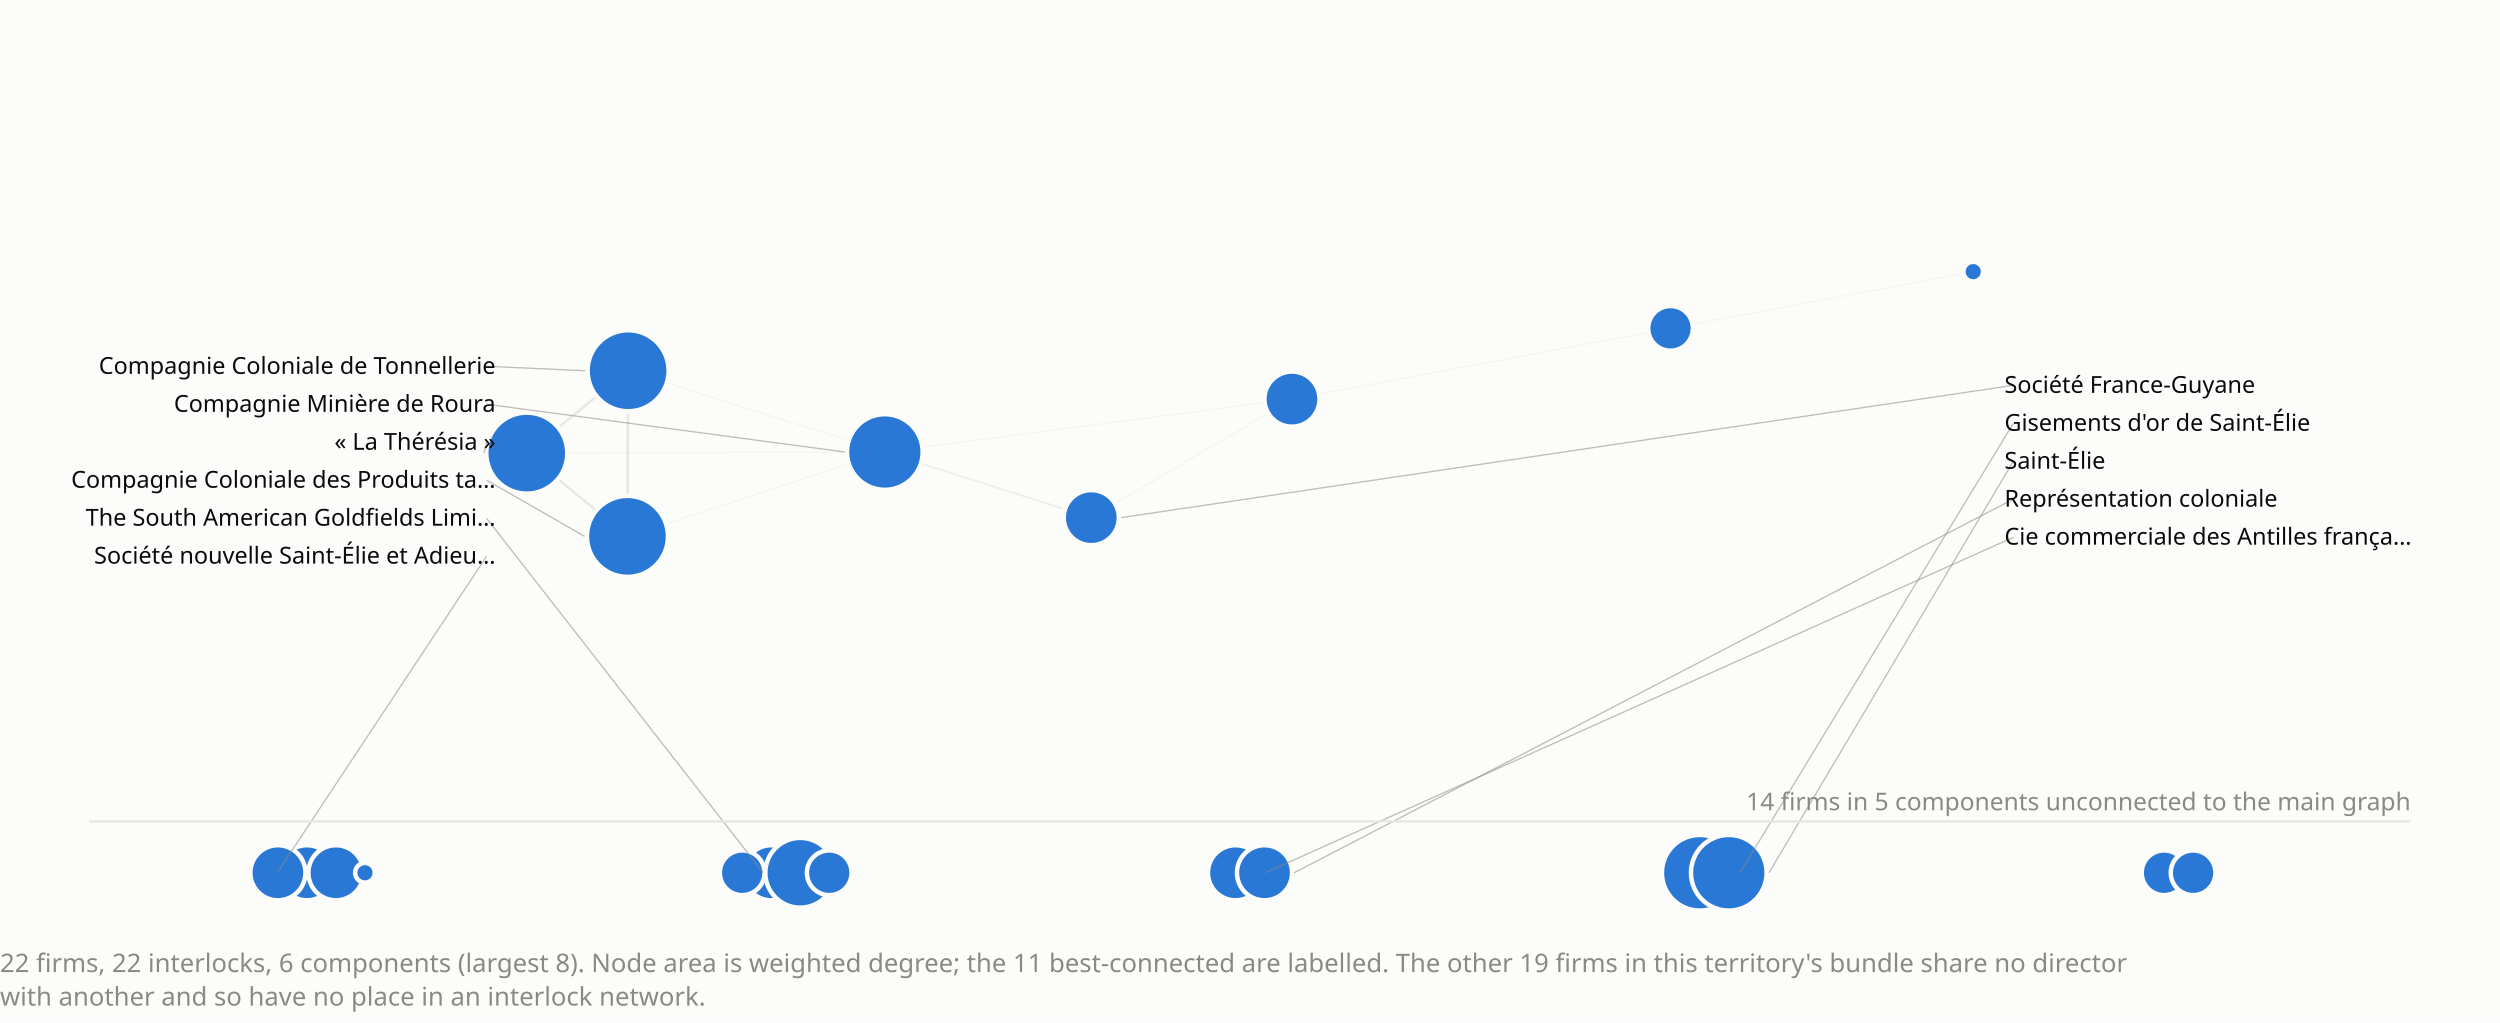
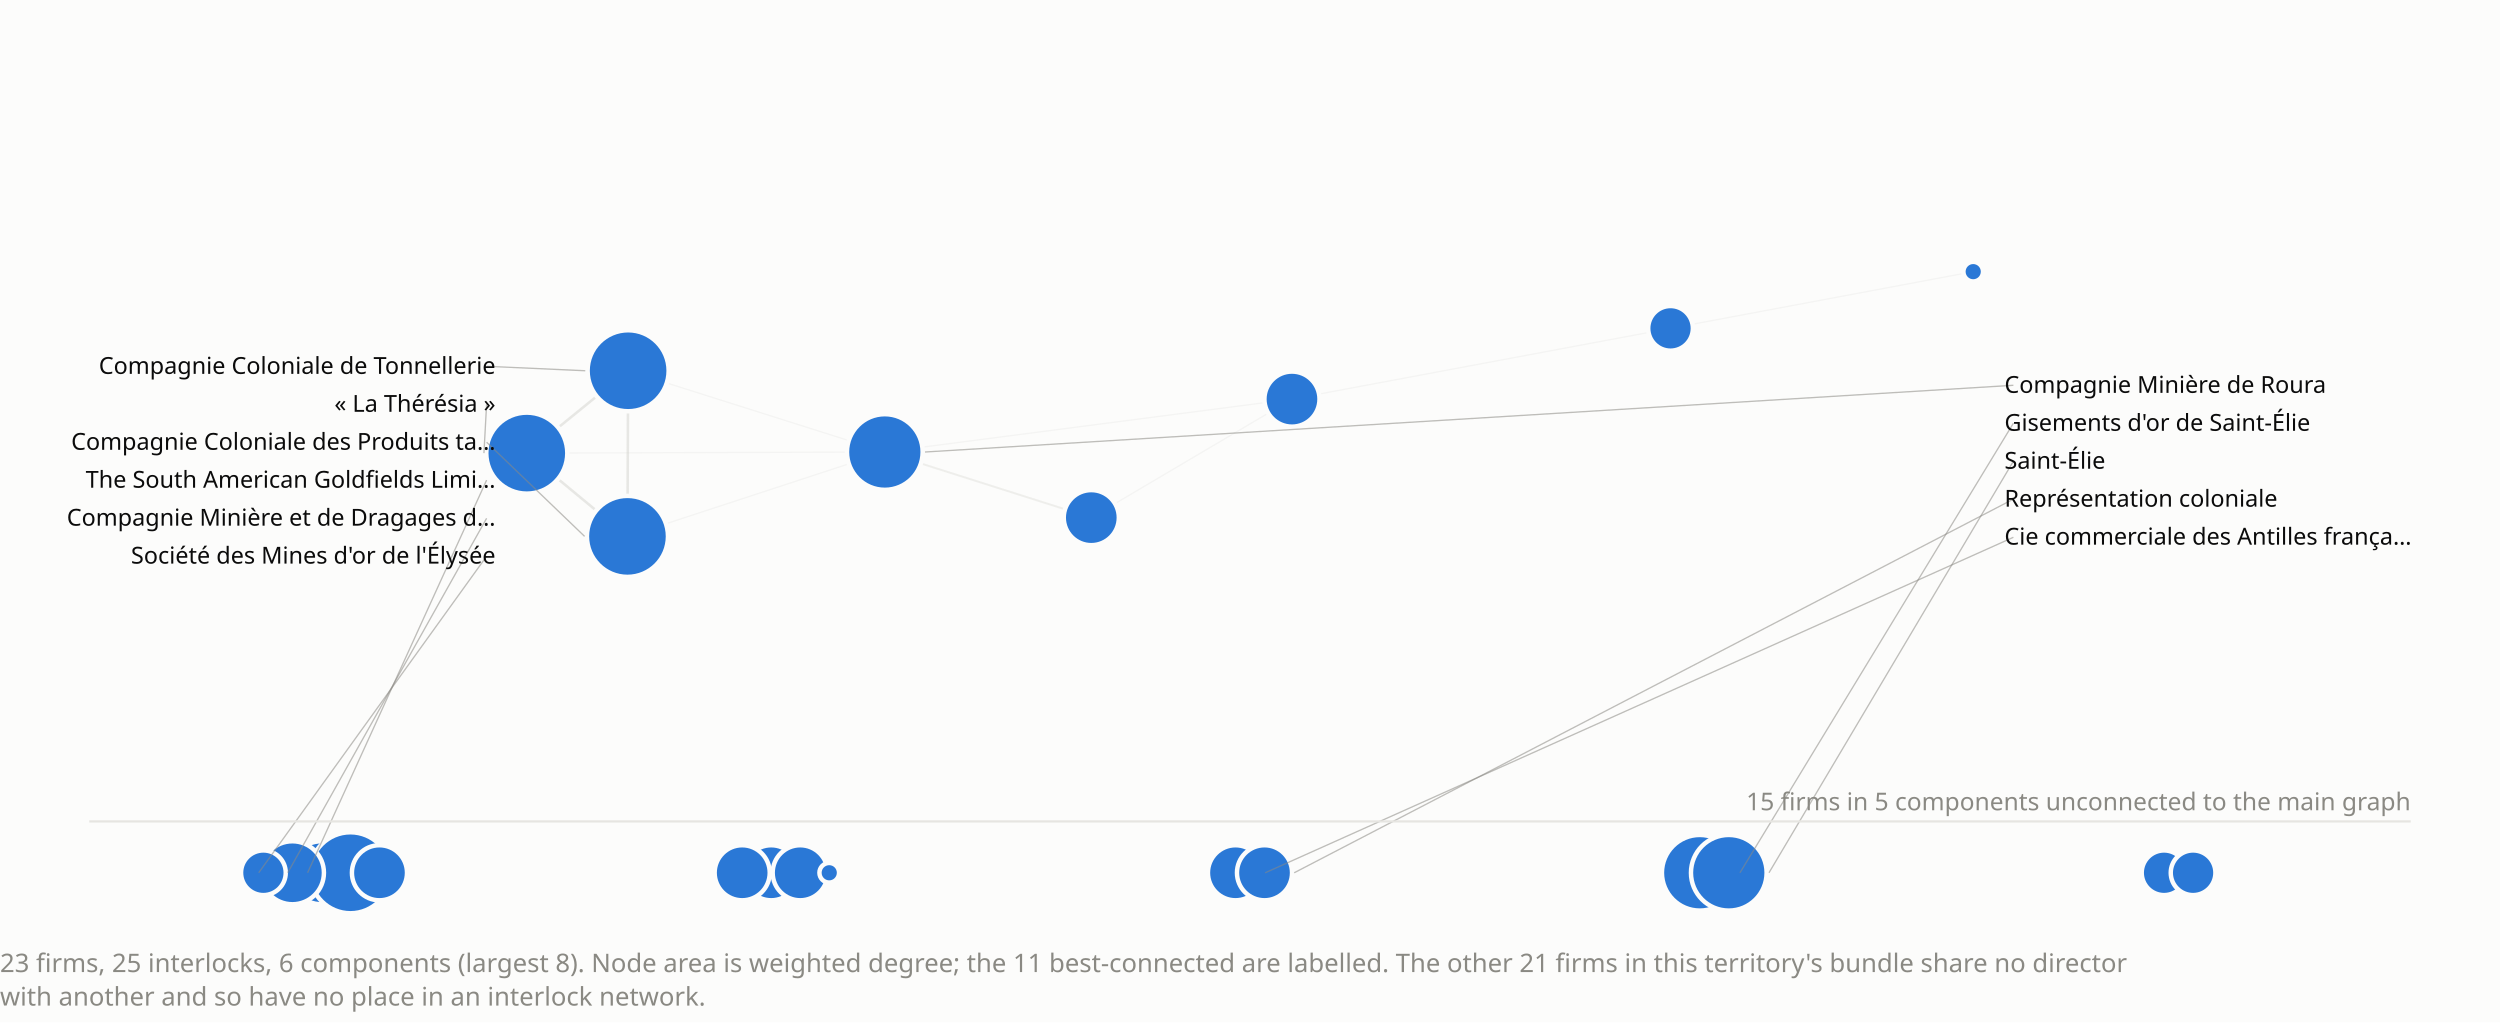
<svg xmlns="http://www.w3.org/2000/svg" viewBox="0 0 1120 458" width="1120" height="458" role="img" aria-label="French Guiana interlock network">
  <rect width="1120" height="458" fill="#fcfcfb" />
  <g stroke="#c9c8c2" fill="none">
    <path d="M761.5 391.0L774.5 391.0" stroke-width="2.00" stroke-opacity="0.620" />
    <path d="M553.5 391.0L566.5 391.0M281.1 240.3L281.4 166.1M281.1 240.3L236.0 203.0M281.4 166.1L236.0 203.0" stroke-width="1.16" stroke-opacity="0.400" />
-     <path d="M281.1 240.3L396.4 202.5M281.4 166.1L396.4 202.5M236.0 203.0L396.4 202.5M488.9 231.9L578.8 178.8M396.4 202.5L578.8 178.8M137.5 391.0L124.5 391.0M150.5 391.0L124.5 391.0M345.5 391.0L332.5 391.0M358.5 391.0L332.5 391.0M578.8 178.8L748.4 147.1M748.4 147.1L884.0 121.7M124.5 391.0L163.5 391.0" stroke-width="0.60" stroke-opacity="0.160" />
-     <path d="M969.5 391.0L982.5 391.0M488.9 231.9L396.4 202.5M137.5 391.0L150.5 391.0M345.5 391.0L358.5 391.0M358.5 391.0L371.5 391.0" stroke-width="0.88" stroke-opacity="0.280" />
+     <path d="M281.1 240.3L396.4 202.5M281.4 166.1L396.4 202.5M236.0 203.0L396.4 202.5M488.9 231.9L578.8 178.8M396.4 202.5L578.8 178.8M345.5 391.0L332.5 391.0M358.5 391.0L332.5 391.0M144.0 391.0L118.0 391.0M144.0 391.0L131.0 391.0M157.0 391.0L118.0 391.0M131.0 391.0L170.0 391.0M578.8 178.8L748.4 147.1M748.4 147.1L884.0 121.7M332.5 391.0L371.5 391.0" stroke-width="0.60" stroke-opacity="0.160" />
+     <path d="M969.5 391.0L982.5 391.0M488.9 231.9L396.4 202.5M345.5 391.0L358.5 391.0M144.0 391.0L157.0 391.0M157.0 391.0L131.0 391.0M157.0 391.0L170.0 391.0" stroke-width="0.88" stroke-opacity="0.280" />
  </g>
  <g>
    <circle class="nd" data-id="gisementsorsaintelie" cx="761.5" cy="391.0" r="16.95" fill="#2a78d6" stroke="#fcfcfb" stroke-width="2" />
    <circle class="nd" data-id="saintelie" cx="774.5" cy="391.0" r="16.95" fill="#2a78d6" stroke="#fcfcfb" stroke-width="2" />
    <circle class="nd" data-id="commercialeantillesfrancaisesftanon" cx="553.5" cy="391.0" r="12.34" fill="#2a78d6" stroke="#fcfcfb" stroke-width="2" />
    <circle class="nd" data-id="representationcoloniale" cx="566.5" cy="391.0" r="12.34" fill="#2a78d6" stroke="#fcfcfb" stroke-width="2" />
    <circle class="nd" data-id="colonialeproduitstannants" cx="281.1" cy="240.3" r="18.15" fill="#2a78d6" stroke="#fcfcfb" stroke-width="2" />
    <circle class="nd" data-id="colonialetonnellerie" cx="281.4" cy="166.1" r="18.15" fill="#2a78d6" stroke="#fcfcfb" stroke-width="2" />
    <circle class="nd" data-id="theresia" cx="236.0" cy="203.0" r="18.15" fill="#2a78d6" stroke="#fcfcfb" stroke-width="2" />
    <circle class="nd" data-id="mataroni" cx="969.5" cy="391.0" r="10.01" fill="#2a78d6" stroke="#fcfcfb" stroke-width="2" />
    <circle class="nd" data-id="minesorguyane" cx="982.5" cy="391.0" r="10.01" fill="#2a78d6" stroke="#fcfcfb" stroke-width="2" />
    <circle class="nd" data-id="franceguyane" cx="488.9" cy="231.9" r="12.34" fill="#2a78d6" stroke="#fcfcfb" stroke-width="2" />
    <circle class="nd" data-id="miniereroura" cx="396.4" cy="202.5" r="16.95" fill="#2a78d6" stroke="#fcfcfb" stroke-width="2" />
-     <circle class="nd" data-id="saintelieadieuvat" cx="137.5" cy="391.0" r="12.34" fill="#2a78d6" stroke="#fcfcfb" stroke-width="2" />
-     <circle class="nd" data-id="stelieadieuvat" cx="150.5" cy="391.0" r="12.34" fill="#2a78d6" stroke="#fcfcfb" stroke-width="2" />
-     <circle class="nd" data-id="minieredragagesguyane" cx="345.5" cy="391.0" r="12.34" fill="#2a78d6" stroke="#fcfcfb" stroke-width="2" />
-     <circle class="nd" data-id="southamericangoldfieldslimitedsalisbury" cx="358.5" cy="391.0" r="15.63" fill="#2a78d6" stroke="#fcfcfb" stroke-width="2" />
-     <circle class="nd" data-id="syndicatmana" cx="371.5" cy="391.0" r="10.01" fill="#2a78d6" stroke="#fcfcfb" stroke-width="2" />
+     <circle class="nd" data-id="saintelieadieuvat" cx="345.5" cy="391.0" r="12.34" fill="#2a78d6" stroke="#fcfcfb" stroke-width="2" />
+     <circle class="nd" data-id="stelieadieuvat" cx="358.5" cy="391.0" r="12.34" fill="#2a78d6" stroke="#fcfcfb" stroke-width="2" />
+     <circle class="nd" data-id="minieredragagesguyane" cx="144.0" cy="391.0" r="14.12" fill="#2a78d6" stroke="#fcfcfb" stroke-width="2" />
+     <circle class="nd" data-id="southamericangoldfieldslimitedsalisbury" cx="157.0" cy="391.0" r="18.15" fill="#2a78d6" stroke="#fcfcfb" stroke-width="2" />
+     <circle class="nd" data-id="minesorelysee" cx="131.0" cy="391.0" r="14.12" fill="#2a78d6" stroke="#fcfcfb" stroke-width="2" />
+     <circle class="nd" data-id="syndicatmana" cx="170.0" cy="391.0" r="12.34" fill="#2a78d6" stroke="#fcfcfb" stroke-width="2" />
    <circle class="nd" data-id="cotonniereguyane" cx="578.8" cy="178.8" r="12.34" fill="#2a78d6" stroke="#fcfcfb" stroke-width="2" />
    <circle class="nd" data-id="sucriereagricoleguyane" cx="748.4" cy="147.1" r="10.01" fill="#2a78d6" stroke="#fcfcfb" stroke-width="2" />
-     <circle class="nd" data-id="colonialeagricoleminiere" cx="124.5" cy="391.0" r="12.34" fill="#2a78d6" stroke="#fcfcfb" stroke-width="2" />
-     <circle class="nd" data-id="unionminierehautemana" cx="163.5" cy="391.0" r="4.40" fill="#2a78d6" stroke="#fcfcfb" stroke-width="2" />
+     <circle class="nd" data-id="colonialeagricoleminiere" cx="332.5" cy="391.0" r="12.34" fill="#2a78d6" stroke="#fcfcfb" stroke-width="2" />
+     <circle class="nd" data-id="unionminierehautemana" cx="371.5" cy="391.0" r="4.40" fill="#2a78d6" stroke="#fcfcfb" stroke-width="2" />
    <circle class="nd" data-id="comptoirsgenerauxguyane" cx="884.0" cy="121.7" r="4.40" fill="#2a78d6" stroke="#fcfcfb" stroke-width="2" />
-     <circle class="nd" data-id="commercialefactoreriesguyanes" cx="332.5" cy="391.0" r="10.01" fill="#2a78d6" stroke="#fcfcfb" stroke-width="2" />
+     <circle class="nd" data-id="commercialefactoreriesguyanes" cx="118.0" cy="391.0" r="10.01" fill="#2a78d6" stroke="#fcfcfb" stroke-width="2" />
  </g>
  <line x1="218.0" y1="164.1" x2="262.2" y2="166.1" stroke="#8a8983" stroke-width="0.6" stroke-opacity="0.55" />
-   <line x1="218.0" y1="181.1" x2="378.5" y2="202.5" stroke="#8a8983" stroke-width="0.6" stroke-opacity="0.55" />
-   <line x1="218.0" y1="198.1" x2="216.8" y2="203.0" stroke="#8a8983" stroke-width="0.6" stroke-opacity="0.55" />
-   <line x1="218.0" y1="215.1" x2="261.9" y2="240.3" stroke="#8a8983" stroke-width="0.6" stroke-opacity="0.55" />
-   <line x1="218.0" y1="232.2" x2="341.9" y2="391.0" stroke="#8a8983" stroke-width="0.6" stroke-opacity="0.55" />
-   <line x1="218.0" y1="249.2" x2="124.2" y2="391.0" stroke="#8a8983" stroke-width="0.6" stroke-opacity="0.55" />
-   <line x1="902.0" y1="172.6" x2="502.2" y2="231.9" stroke="#8a8983" stroke-width="0.6" stroke-opacity="0.55" />
+   <line x1="218.0" y1="181.1" x2="216.8" y2="203.0" stroke="#8a8983" stroke-width="0.6" stroke-opacity="0.55" />
+   <line x1="218.0" y1="198.1" x2="261.9" y2="240.3" stroke="#8a8983" stroke-width="0.6" stroke-opacity="0.55" />
+   <line x1="218.0" y1="215.1" x2="137.8" y2="391.0" stroke="#8a8983" stroke-width="0.6" stroke-opacity="0.55" />
+   <line x1="218.0" y1="232.2" x2="128.9" y2="391.0" stroke="#8a8983" stroke-width="0.6" stroke-opacity="0.55" />
+   <line x1="218.0" y1="249.2" x2="115.9" y2="391.0" stroke="#8a8983" stroke-width="0.6" stroke-opacity="0.55" />
+   <line x1="902.0" y1="172.6" x2="414.4" y2="202.5" stroke="#8a8983" stroke-width="0.6" stroke-opacity="0.55" />
  <line x1="902.0" y1="189.6" x2="779.5" y2="391.0" stroke="#8a8983" stroke-width="0.6" stroke-opacity="0.55" />
  <line x1="902.0" y1="206.6" x2="792.5" y2="391.0" stroke="#8a8983" stroke-width="0.6" stroke-opacity="0.55" />
  <line x1="902.0" y1="223.6" x2="579.8" y2="391.0" stroke="#8a8983" stroke-width="0.6" stroke-opacity="0.55" />
  <line x1="902.0" y1="240.7" x2="566.8" y2="391.0" stroke="#8a8983" stroke-width="0.6" stroke-opacity="0.55" />
  <g font-size="10.5" font-family="ui-sans-serif,system-ui,sans-serif" fill="#0b0b0b">
    <text x="222.0" y="167.5" text-anchor="end">Compagnie Coloniale de Tonnellerie</text>
-     <text x="222.0" y="184.5" text-anchor="end">Compagnie Minière de Roura</text>
-     <text x="222.0" y="201.5" text-anchor="end">« La Thérésia »</text>
-     <text x="222.0" y="218.5" text-anchor="end">Compagnie Coloniale des Produits ta…</text>
-     <text x="222.0" y="235.5" text-anchor="end">The South American Goldfields Limi…</text>
-     <text x="222.0" y="252.5" text-anchor="end">Société nouvelle Saint-Élie et Adieu…</text>
-     <text x="898.0" y="176.0" text-anchor="start">Société France-Guyane</text>
+     <text x="222.0" y="184.5" text-anchor="end">« La Thérésia »</text>
+     <text x="222.0" y="201.5" text-anchor="end">Compagnie Coloniale des Produits ta…</text>
+     <text x="222.0" y="218.5" text-anchor="end">The South American Goldfields Limi…</text>
+     <text x="222.0" y="235.5" text-anchor="end">Compagnie Minière et de Dragages d…</text>
+     <text x="222.0" y="252.5" text-anchor="end">Société des Mines d'or de l'Élysée</text>
+     <text x="898.0" y="176.0" text-anchor="start">Compagnie Minière de Roura</text>
    <text x="898.0" y="193.0" text-anchor="start">Gisements d'or de Saint-Élie</text>
    <text x="898.0" y="210.0" text-anchor="start">Saint-Élie</text>
    <text x="898.0" y="227.0" text-anchor="start">Représentation coloniale</text>
    <text x="898.0" y="244.0" text-anchor="start">Cie commerciale des Antilles frança…</text>
  </g>
  <line x1="40" y1="368" x2="1080" y2="368" stroke="#e6e5e1" stroke-width="1" />
-   <text x="1080" y="363" text-anchor="end" font-size="11" font-family="ui-sans-serif,system-ui,sans-serif" fill="#8a8983">14 firms in 5 components unconnected to the main graph</text>
+   <text x="1080" y="363" text-anchor="end" font-size="11" font-family="ui-sans-serif,system-ui,sans-serif" fill="#8a8983">15 firms in 5 components unconnected to the main graph</text>
  <g font-size="11.5" font-family="ui-sans-serif,system-ui,sans-serif" fill="#8a8983">
-     <text x="0" y="435.5">22 firms, 22 interlocks, 6 components (largest 8). Node area is weighted degree; the 11 best-connected are labelled. The other 19 firms in this territory's bundle share no director</text>
+     <text x="0" y="435.5">23 firms, 25 interlocks, 6 components (largest 8). Node area is weighted degree; the 11 best-connected are labelled. The other 21 firms in this territory's bundle share no director</text>
    <text x="0" y="450.5">with another and so have no place in an interlock network.</text>
  </g>
</svg>
